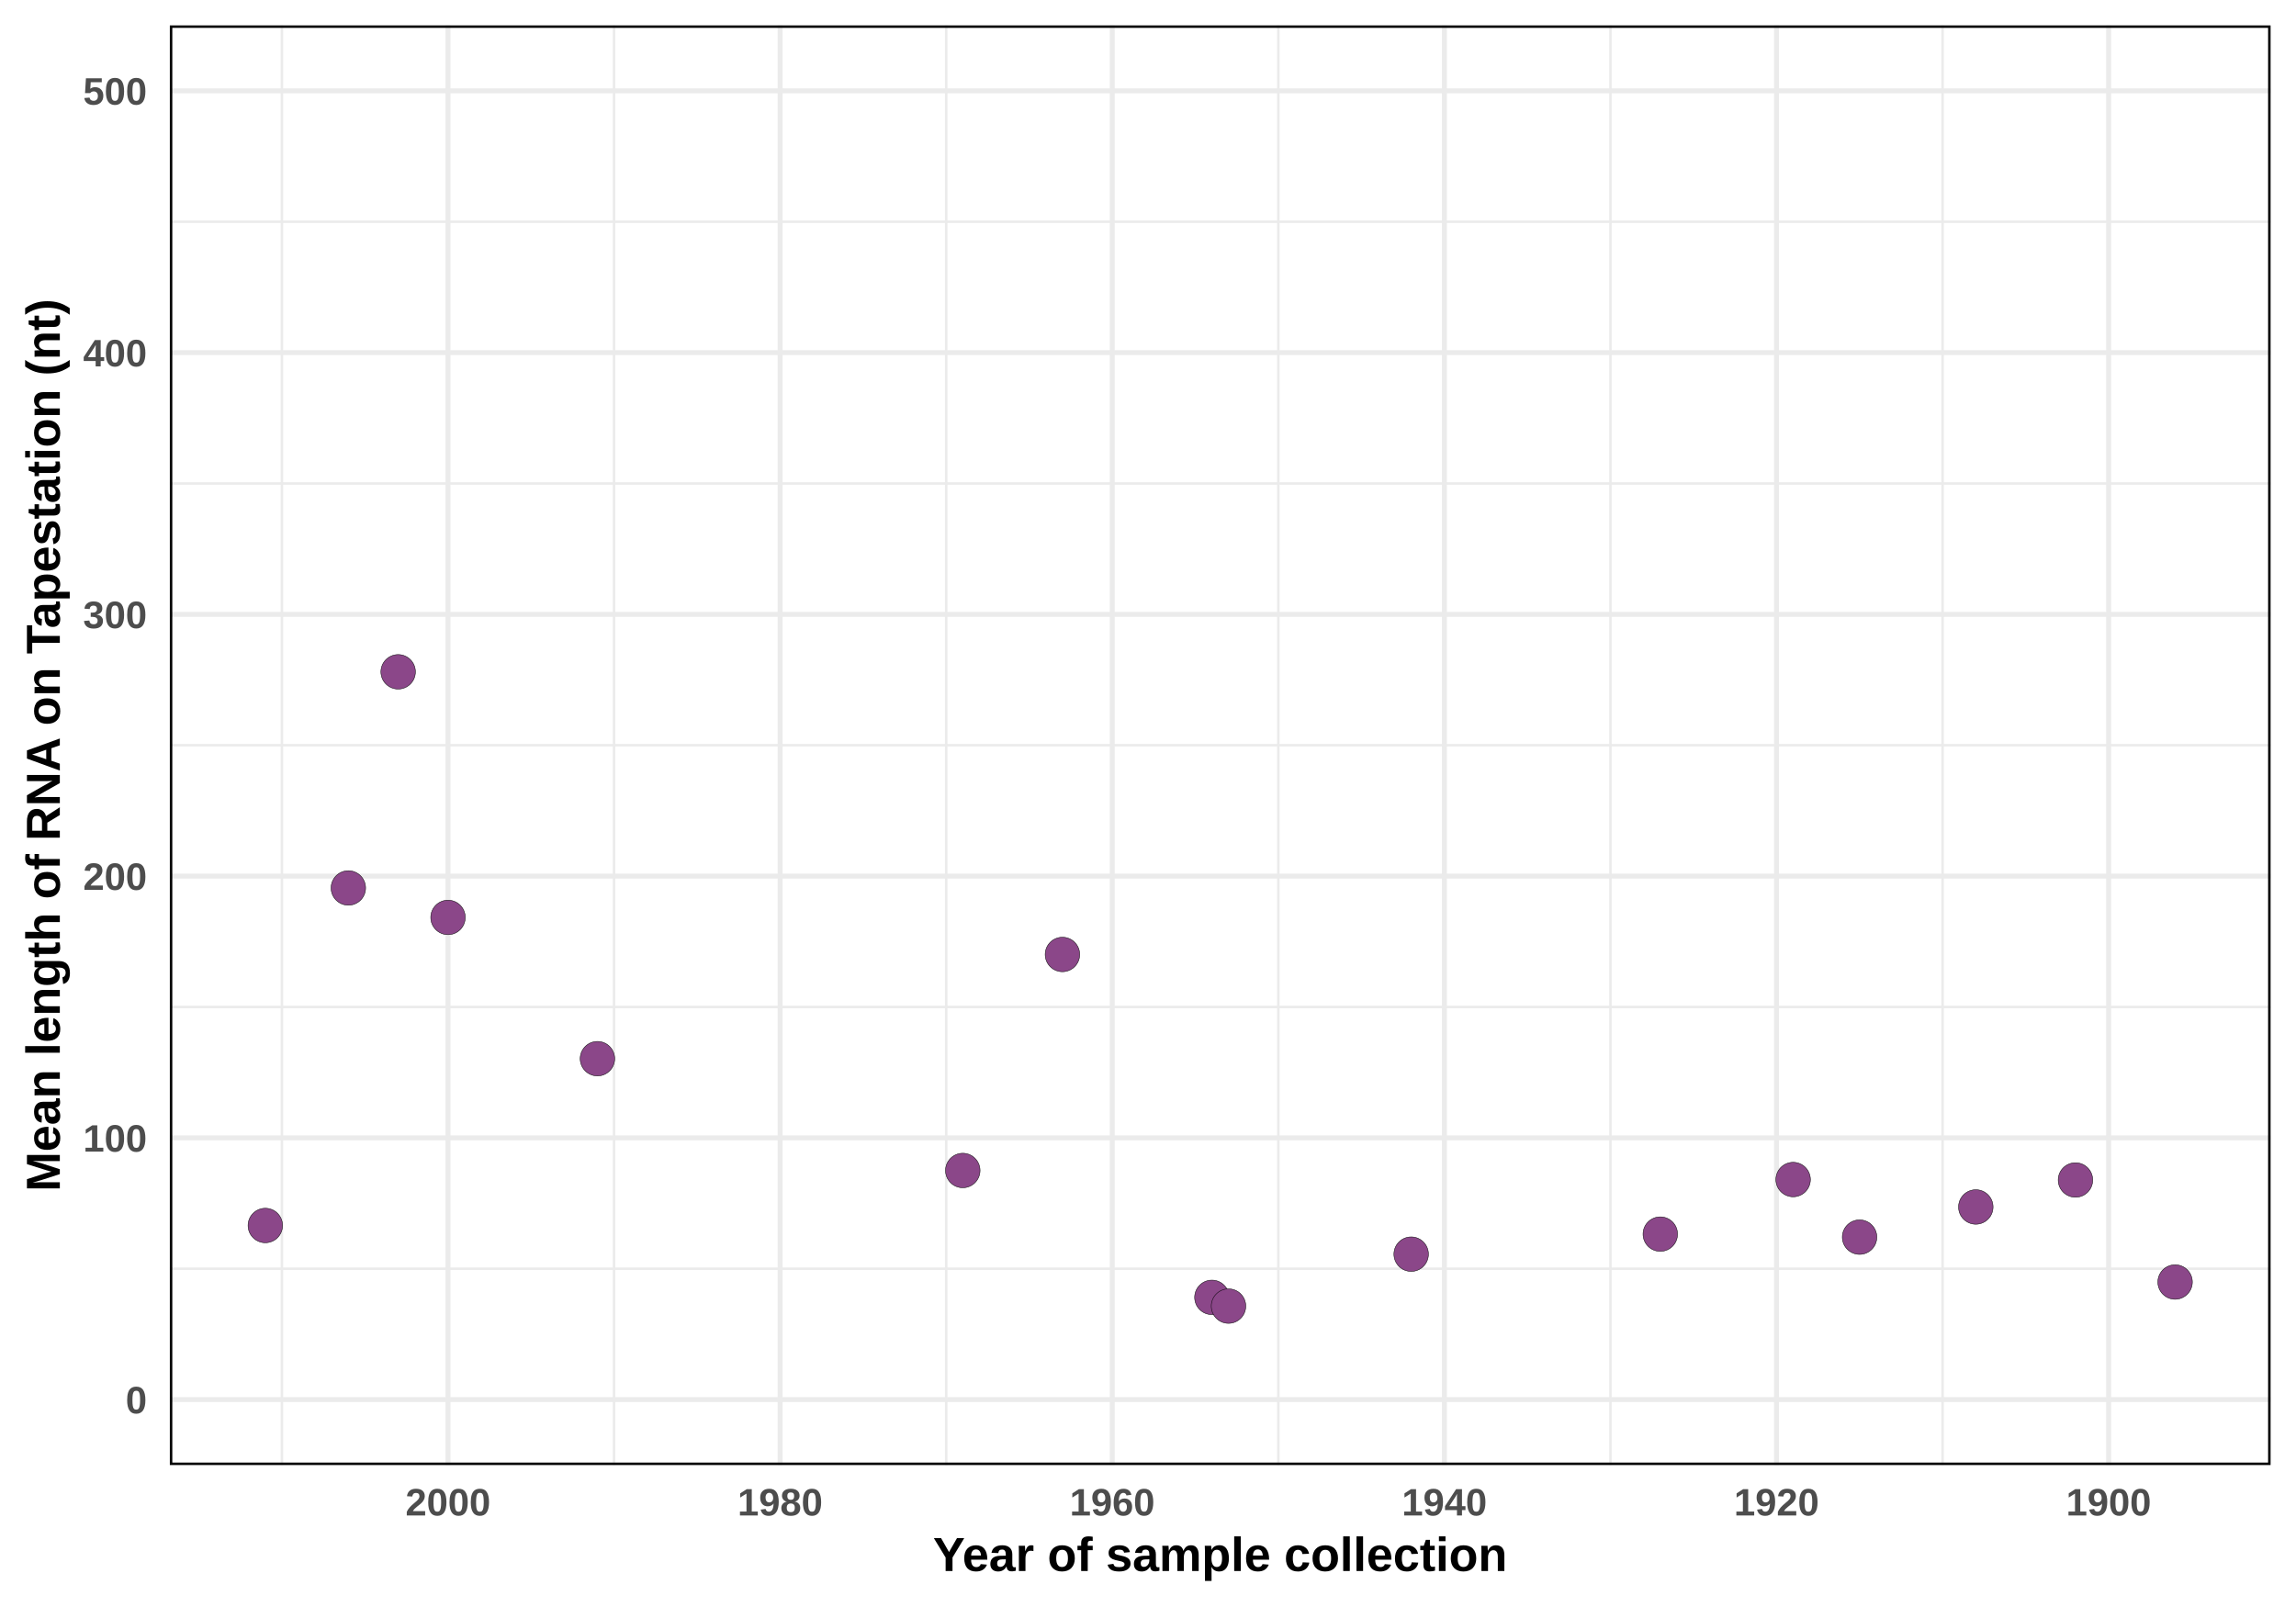
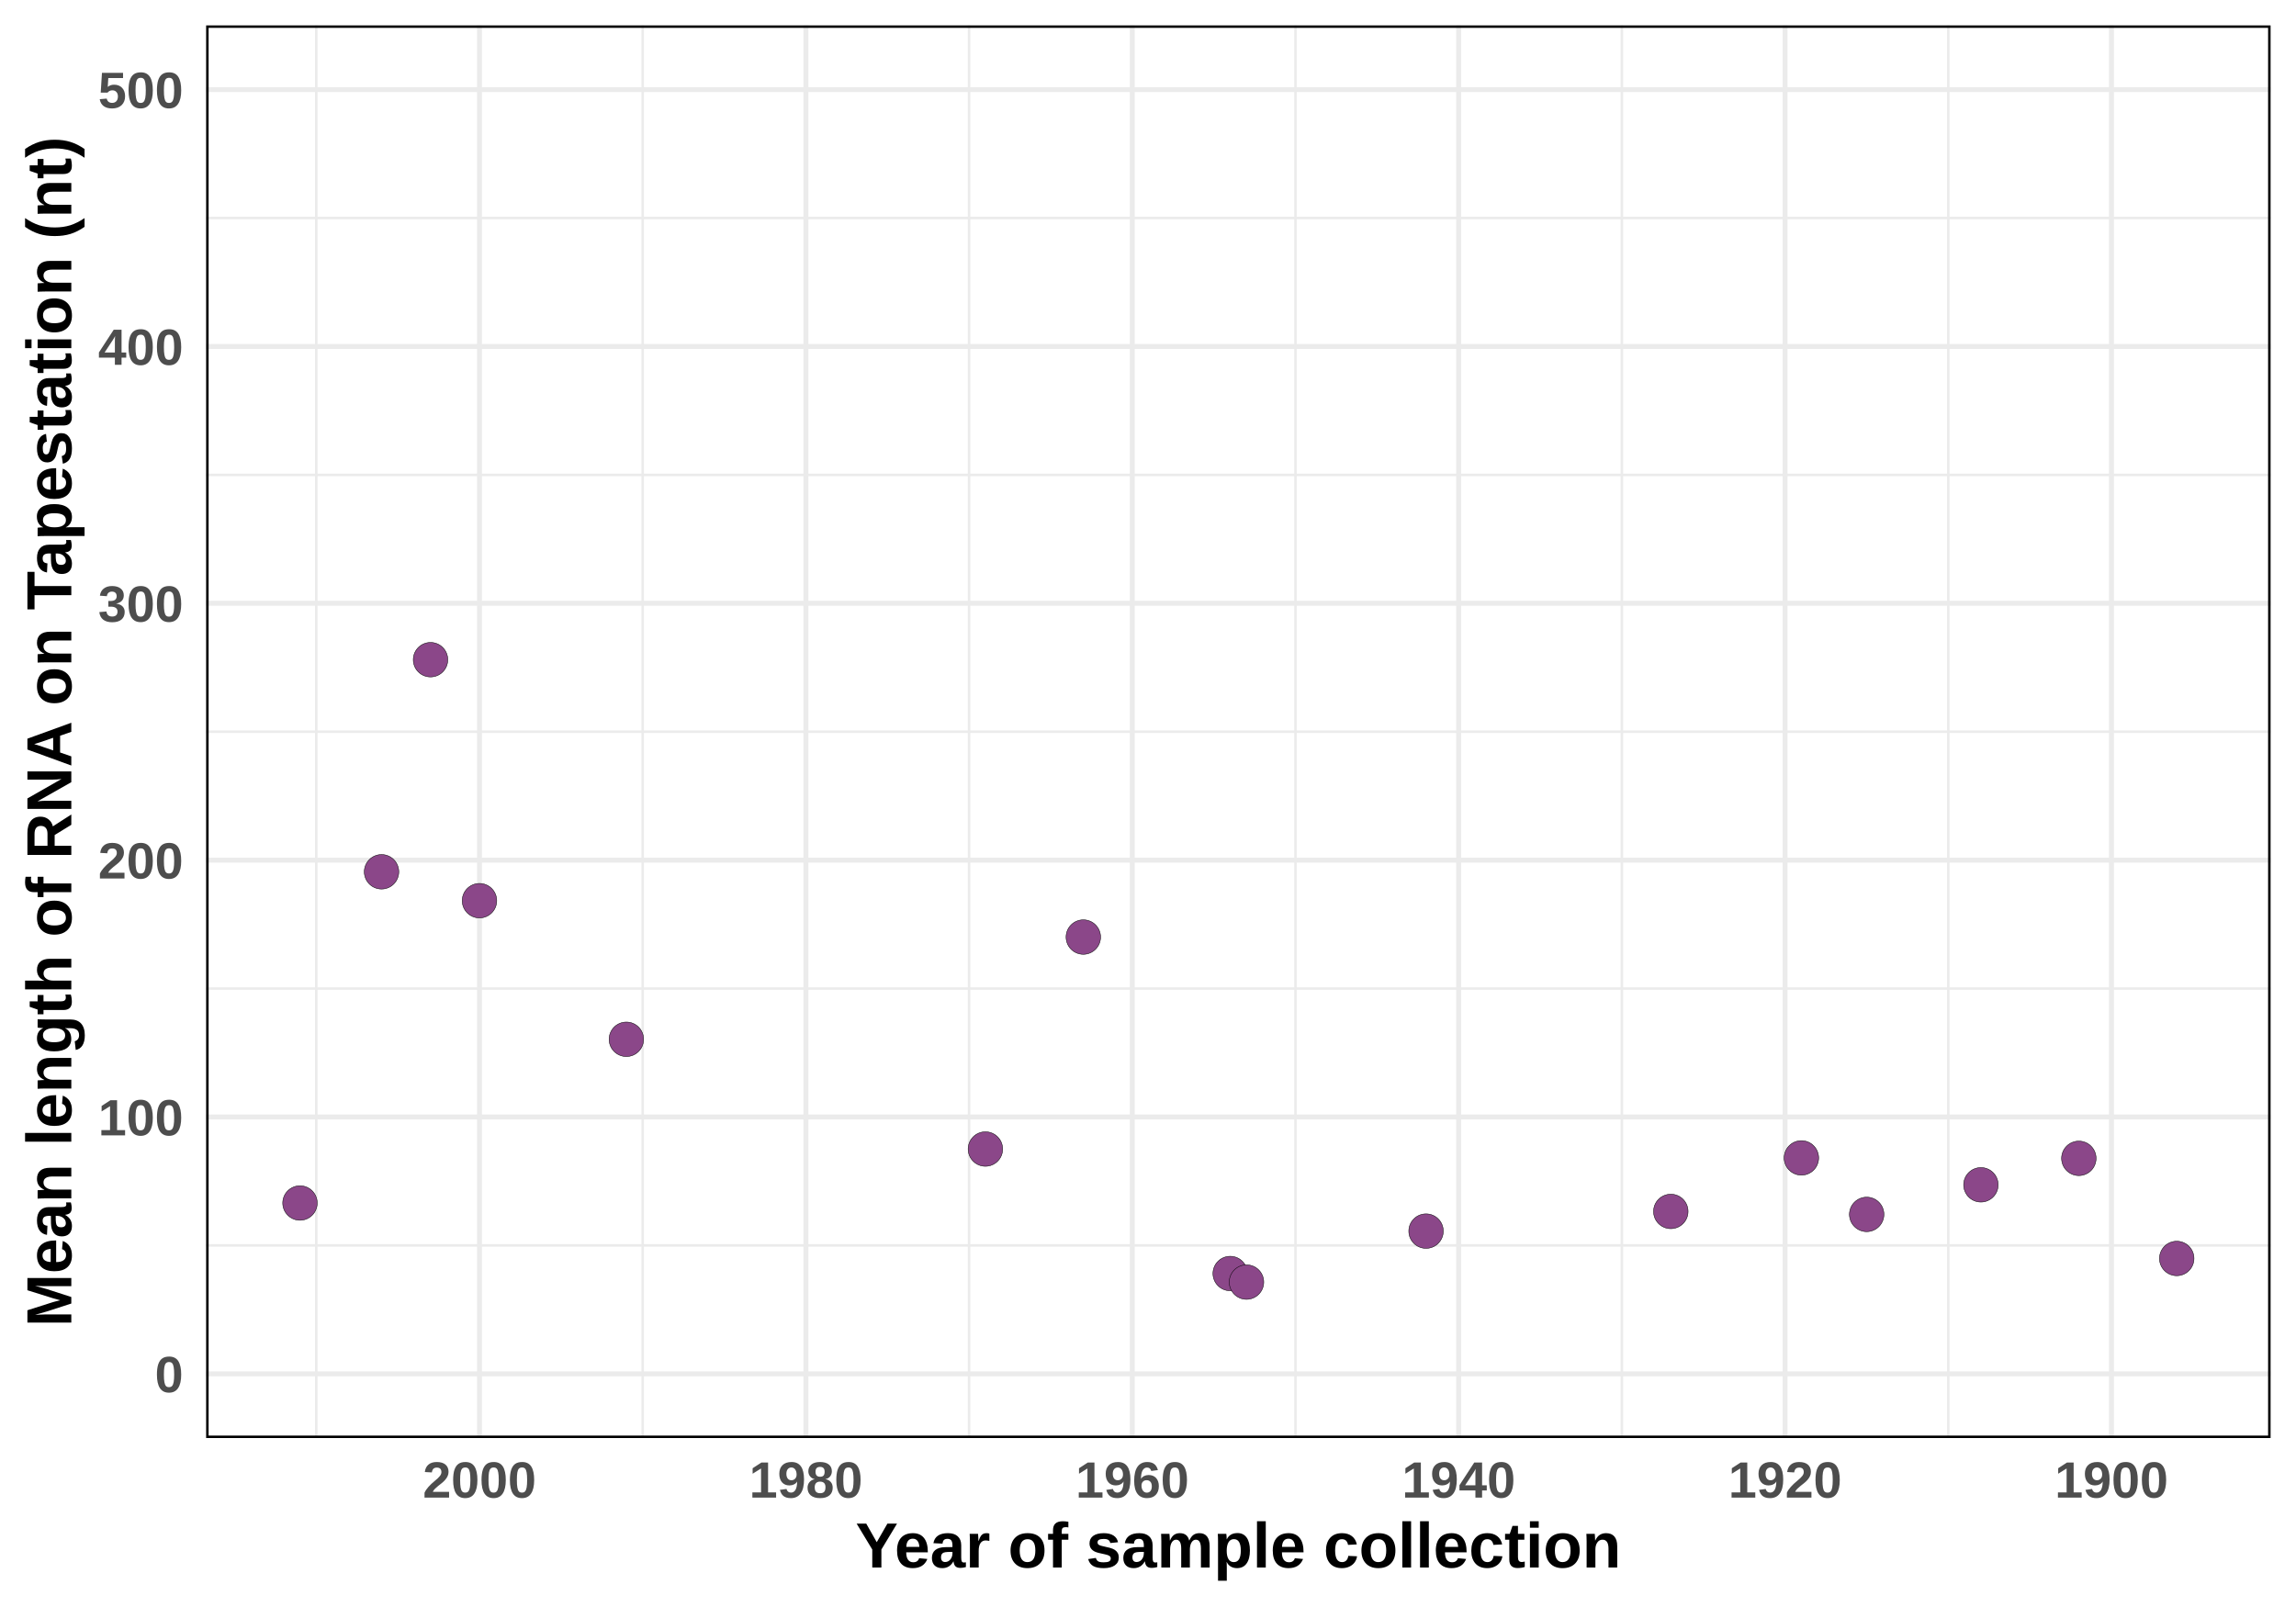
<svg xmlns="http://www.w3.org/2000/svg" class="svglite" width="720.00pt" height="504.00pt" viewBox="0 0 720.00 504.00">
  <defs>
    <style type="text/css">
    .svglite line, .svglite polyline, .svglite polygon, .svglite path, .svglite rect, .svglite circle {
      fill: none;
      stroke: #000000;
      stroke-linecap: round;
      stroke-linejoin: round;
      stroke-miterlimit: 10.00;
    }
    .svglite text {
      white-space: pre;
    }
  </style>
  </defs>
  <rect width="100%" height="100%" style="stroke: none; fill: none;" />
  <defs>
    <clipPath id="cpMC4wMHw3MjAuMDB8MC4wMHw1MDQuMDA=">
      <rect x="0.00" y="0.00" width="720.00" height="504.00" />
    </clipPath>
  </defs>
  <g clip-path="url(#cpMC4wMHw3MjAuMDB8MC4wMHw1MDQuMDA=)">
</g>
  <defs>
-     <clipPath id="cpNTMuMjZ8NzEyLjAzfDcuOTd8NDU5LjQ4">
-       <rect x="53.26" y="7.97" width="658.77" height="451.51" />
+     <clipPath id="cpNjQuNjR8NzEyLjAzfDcuOTd8NDUxLjAx">
+       <rect x="64.64" y="7.97" width="647.39" height="443.04" />
    </clipPath>
  </defs>
-   <g clip-path="url(#cpNTMuMjZ8NzEyLjAzfDcuOTd8NDU5LjQ4)">
-     <polyline points="53.26,397.91 712.03,397.91 " style="stroke-width: 0.78; stroke: #EBEBEB; stroke-linecap: butt;" />
-     <polyline points="53.26,315.82 712.03,315.82 " style="stroke-width: 0.78; stroke: #EBEBEB; stroke-linecap: butt;" />
-     <polyline points="53.26,233.72 712.03,233.72 " style="stroke-width: 0.78; stroke: #EBEBEB; stroke-linecap: butt;" />
-     <polyline points="53.26,151.63 712.03,151.63 " style="stroke-width: 0.78; stroke: #EBEBEB; stroke-linecap: butt;" />
-     <polyline points="53.26,69.54 712.03,69.54 " style="stroke-width: 0.78; stroke: #EBEBEB; stroke-linecap: butt;" />
-     <polyline points="609.18,459.48 609.18,7.97 " style="stroke-width: 0.78; stroke: #EBEBEB; stroke-linecap: butt;" />
-     <polyline points="505.02,459.48 505.02,7.97 " style="stroke-width: 0.78; stroke: #EBEBEB; stroke-linecap: butt;" />
-     <polyline points="400.87,459.48 400.87,7.97 " style="stroke-width: 0.78; stroke: #EBEBEB; stroke-linecap: butt;" />
-     <polyline points="296.72,459.48 296.72,7.97 " style="stroke-width: 0.78; stroke: #EBEBEB; stroke-linecap: butt;" />
-     <polyline points="192.56,459.48 192.56,7.97 " style="stroke-width: 0.78; stroke: #EBEBEB; stroke-linecap: butt;" />
-     <polyline points="88.41,459.48 88.41,7.97 " style="stroke-width: 0.78; stroke: #EBEBEB; stroke-linecap: butt;" />
-     <polyline points="53.26,438.95 712.03,438.95 " style="stroke-width: 1.55; stroke: #EBEBEB; stroke-linecap: butt;" />
-     <polyline points="53.26,356.86 712.03,356.86 " style="stroke-width: 1.55; stroke: #EBEBEB; stroke-linecap: butt;" />
-     <polyline points="53.26,274.77 712.03,274.77 " style="stroke-width: 1.55; stroke: #EBEBEB; stroke-linecap: butt;" />
-     <polyline points="53.26,192.68 712.03,192.68 " style="stroke-width: 1.55; stroke: #EBEBEB; stroke-linecap: butt;" />
-     <polyline points="53.26,110.59 712.03,110.59 " style="stroke-width: 1.55; stroke: #EBEBEB; stroke-linecap: butt;" />
-     <polyline points="53.26,28.49 712.03,28.49 " style="stroke-width: 1.55; stroke: #EBEBEB; stroke-linecap: butt;" />
-     <polyline points="661.25,459.48 661.25,7.97 " style="stroke-width: 1.55; stroke: #EBEBEB; stroke-linecap: butt;" />
-     <polyline points="557.10,459.48 557.10,7.97 " style="stroke-width: 1.55; stroke: #EBEBEB; stroke-linecap: butt;" />
-     <polyline points="452.95,459.48 452.95,7.97 " style="stroke-width: 1.55; stroke: #EBEBEB; stroke-linecap: butt;" />
-     <polyline points="348.79,459.48 348.79,7.97 " style="stroke-width: 1.55; stroke: #EBEBEB; stroke-linecap: butt;" />
-     <polyline points="244.64,459.48 244.64,7.97 " style="stroke-width: 1.55; stroke: #EBEBEB; stroke-linecap: butt;" />
-     <polyline points="140.49,459.48 140.49,7.97 " style="stroke-width: 1.55; stroke: #EBEBEB; stroke-linecap: butt;" />
-     <circle cx="124.86" cy="210.70" r="5.41" style="stroke-width: 0.14; fill: #8B4789;" />
-     <circle cx="333.17" cy="299.35" r="5.41" style="stroke-width: 0.14; fill: #8B4789;" />
-     <circle cx="140.49" cy="287.73" r="5.41" style="stroke-width: 0.14; fill: #8B4789;" />
-     <circle cx="83.20" cy="384.35" r="5.41" style="stroke-width: 0.14; fill: #8B4789;" />
-     <circle cx="619.59" cy="378.54" r="5.41" style="stroke-width: 0.14; fill: #8B4789;" />
-     <circle cx="442.53" cy="393.34" r="5.41" style="stroke-width: 0.14; fill: #8B4789;" />
-     <circle cx="583.14" cy="388.00" r="5.41" style="stroke-width: 0.14; fill: #8B4789;" />
-     <circle cx="682.09" cy="402.08" r="5.41" style="stroke-width: 0.14; fill: #8B4789;" />
-     <circle cx="380.04" cy="406.89" r="5.41" style="stroke-width: 0.14; fill: #8B4789;" />
-     <circle cx="385.25" cy="409.63" r="5.41" style="stroke-width: 0.14; fill: #8B4789;" />
-     <circle cx="562.31" cy="369.94" r="5.41" style="stroke-width: 0.14; fill: #8B4789;" />
-     <circle cx="301.92" cy="367.10" r="5.41" style="stroke-width: 0.14; fill: #8B4789;" />
-     <circle cx="187.35" cy="332.03" r="5.41" style="stroke-width: 0.14; fill: #8B4789;" />
-     <circle cx="650.84" cy="370.08" r="5.41" style="stroke-width: 0.14; fill: #8B4789;" />
-     <circle cx="520.65" cy="387.05" r="5.41" style="stroke-width: 0.14; fill: #8B4789;" />
-     <circle cx="109.24" cy="278.49" r="5.41" style="stroke-width: 0.14; fill: #8B4789;" />
-     <rect x="53.26" y="7.97" width="658.77" height="451.51" style="stroke-width: 1.55;" />
+   <g clip-path="url(#cpNjQuNjR8NzEyLjAzfDcuOTd8NDUxLjAx)">
+     <polyline points="64.64,390.60 712.03,390.60 " style="stroke-width: 0.78; stroke: #EBEBEB; stroke-linecap: butt;" />
+     <polyline points="64.64,310.04 712.03,310.04 " style="stroke-width: 0.78; stroke: #EBEBEB; stroke-linecap: butt;" />
+     <polyline points="64.64,229.49 712.03,229.49 " style="stroke-width: 0.78; stroke: #EBEBEB; stroke-linecap: butt;" />
+     <polyline points="64.64,148.94 712.03,148.94 " style="stroke-width: 0.78; stroke: #EBEBEB; stroke-linecap: butt;" />
+     <polyline points="64.64,68.38 712.03,68.38 " style="stroke-width: 0.78; stroke: #EBEBEB; stroke-linecap: butt;" />
+     <polyline points="610.96,451.01 610.96,7.97 " style="stroke-width: 0.78; stroke: #EBEBEB; stroke-linecap: butt;" />
+     <polyline points="508.60,451.01 508.60,7.97 " style="stroke-width: 0.78; stroke: #EBEBEB; stroke-linecap: butt;" />
+     <polyline points="406.25,451.01 406.25,7.97 " style="stroke-width: 0.78; stroke: #EBEBEB; stroke-linecap: butt;" />
+     <polyline points="303.89,451.01 303.89,7.97 " style="stroke-width: 0.78; stroke: #EBEBEB; stroke-linecap: butt;" />
+     <polyline points="201.54,451.01 201.54,7.97 " style="stroke-width: 0.78; stroke: #EBEBEB; stroke-linecap: butt;" />
+     <polyline points="99.18,451.01 99.18,7.97 " style="stroke-width: 0.78; stroke: #EBEBEB; stroke-linecap: butt;" />
+     <polyline points="64.64,430.87 712.03,430.87 " style="stroke-width: 1.55; stroke: #EBEBEB; stroke-linecap: butt;" />
+     <polyline points="64.64,350.32 712.03,350.32 " style="stroke-width: 1.55; stroke: #EBEBEB; stroke-linecap: butt;" />
+     <polyline points="64.64,269.77 712.03,269.77 " style="stroke-width: 1.55; stroke: #EBEBEB; stroke-linecap: butt;" />
+     <polyline points="64.64,189.21 712.03,189.21 " style="stroke-width: 1.55; stroke: #EBEBEB; stroke-linecap: butt;" />
+     <polyline points="64.64,108.66 712.03,108.66 " style="stroke-width: 1.55; stroke: #EBEBEB; stroke-linecap: butt;" />
+     <polyline points="64.64,28.11 712.03,28.11 " style="stroke-width: 1.55; stroke: #EBEBEB; stroke-linecap: butt;" />
+     <polyline points="662.13,451.01 662.13,7.97 " style="stroke-width: 1.55; stroke: #EBEBEB; stroke-linecap: butt;" />
+     <polyline points="559.78,451.01 559.78,7.97 " style="stroke-width: 1.55; stroke: #EBEBEB; stroke-linecap: butt;" />
+     <polyline points="457.42,451.01 457.42,7.97 " style="stroke-width: 1.55; stroke: #EBEBEB; stroke-linecap: butt;" />
+     <polyline points="355.07,451.01 355.07,7.97 " style="stroke-width: 1.55; stroke: #EBEBEB; stroke-linecap: butt;" />
+     <polyline points="252.72,451.01 252.72,7.97 " style="stroke-width: 1.55; stroke: #EBEBEB; stroke-linecap: butt;" />
+     <polyline points="150.36,451.01 150.36,7.97 " style="stroke-width: 1.55; stroke: #EBEBEB; stroke-linecap: butt;" />
+     <circle cx="135.01" cy="206.90" r="5.41" style="stroke-width: 0.14; fill: #8B4789;" />
+     <circle cx="339.72" cy="293.89" r="5.41" style="stroke-width: 0.14; fill: #8B4789;" />
+     <circle cx="150.36" cy="282.48" r="5.41" style="stroke-width: 0.14; fill: #8B4789;" />
+     <circle cx="94.07" cy="377.30" r="5.41" style="stroke-width: 0.14; fill: #8B4789;" />
+     <circle cx="621.19" cy="371.59" r="5.41" style="stroke-width: 0.14; fill: #8B4789;" />
+     <circle cx="447.19" cy="386.11" r="5.41" style="stroke-width: 0.14; fill: #8B4789;" />
+     <circle cx="585.37" cy="380.87" r="5.41" style="stroke-width: 0.14; fill: #8B4789;" />
+     <circle cx="682.60" cy="394.69" r="5.41" style="stroke-width: 0.14; fill: #8B4789;" />
+     <circle cx="385.78" cy="399.41" r="5.41" style="stroke-width: 0.14; fill: #8B4789;" />
+     <circle cx="390.89" cy="402.10" r="5.41" style="stroke-width: 0.14; fill: #8B4789;" />
+     <circle cx="564.90" cy="363.15" r="5.41" style="stroke-width: 0.14; fill: #8B4789;" />
+     <circle cx="309.01" cy="360.37" r="5.41" style="stroke-width: 0.14; fill: #8B4789;" />
+     <circle cx="196.42" cy="325.95" r="5.41" style="stroke-width: 0.14; fill: #8B4789;" />
+     <circle cx="651.90" cy="363.29" r="5.41" style="stroke-width: 0.14; fill: #8B4789;" />
+     <circle cx="523.95" cy="379.94" r="5.41" style="stroke-width: 0.14; fill: #8B4789;" />
+     <circle cx="119.65" cy="273.42" r="5.41" style="stroke-width: 0.14; fill: #8B4789;" />
+     <rect x="64.64" y="7.97" width="647.39" height="443.04" style="stroke-width: 1.55;" />
  </g>
  <g clip-path="url(#cpMC4wMHw3MjAuMDB8MC4wMHw1MDQuMDA=)">
-     <text x="46.08" y="443.27" text-anchor="end" style="font-size: 12.00px; font-weight: bold;fill: #4D4D4D; font-family: &quot;Arial&quot;;" textLength="6.67px" lengthAdjust="spacingAndGlyphs">0</text>
-     <text x="46.08" y="361.18" text-anchor="end" style="font-size: 12.00px; font-weight: bold;fill: #4D4D4D; font-family: &quot;Arial&quot;;" textLength="20.02px" lengthAdjust="spacingAndGlyphs">100</text>
-     <text x="46.08" y="279.09" text-anchor="end" style="font-size: 12.00px; font-weight: bold;fill: #4D4D4D; font-family: &quot;Arial&quot;;" textLength="20.02px" lengthAdjust="spacingAndGlyphs">200</text>
-     <text x="46.08" y="197.00" text-anchor="end" style="font-size: 12.00px; font-weight: bold;fill: #4D4D4D; font-family: &quot;Arial&quot;;" textLength="20.02px" lengthAdjust="spacingAndGlyphs">300</text>
-     <text x="46.08" y="114.91" text-anchor="end" style="font-size: 12.00px; font-weight: bold;fill: #4D4D4D; font-family: &quot;Arial&quot;;" textLength="20.02px" lengthAdjust="spacingAndGlyphs">400</text>
-     <text x="46.08" y="32.81" text-anchor="end" style="font-size: 12.00px; font-weight: bold;fill: #4D4D4D; font-family: &quot;Arial&quot;;" textLength="20.02px" lengthAdjust="spacingAndGlyphs">500</text>
-     <text x="661.25" y="475.29" text-anchor="middle" style="font-size: 12.00px; font-weight: bold;fill: #4D4D4D; font-family: &quot;Arial&quot;;" textLength="26.70px" lengthAdjust="spacingAndGlyphs">1900</text>
-     <text x="557.10" y="475.29" text-anchor="middle" style="font-size: 12.00px; font-weight: bold;fill: #4D4D4D; font-family: &quot;Arial&quot;;" textLength="26.70px" lengthAdjust="spacingAndGlyphs">1920</text>
-     <text x="452.95" y="475.29" text-anchor="middle" style="font-size: 12.00px; font-weight: bold;fill: #4D4D4D; font-family: &quot;Arial&quot;;" textLength="26.70px" lengthAdjust="spacingAndGlyphs">1940</text>
-     <text x="348.79" y="475.29" text-anchor="middle" style="font-size: 12.00px; font-weight: bold;fill: #4D4D4D; font-family: &quot;Arial&quot;;" textLength="26.70px" lengthAdjust="spacingAndGlyphs">1960</text>
-     <text x="244.64" y="475.29" text-anchor="middle" style="font-size: 12.00px; font-weight: bold;fill: #4D4D4D; font-family: &quot;Arial&quot;;" textLength="26.70px" lengthAdjust="spacingAndGlyphs">1980</text>
-     <text x="140.49" y="475.29" text-anchor="middle" style="font-size: 12.00px; font-weight: bold;fill: #4D4D4D; font-family: &quot;Arial&quot;;" textLength="26.70px" lengthAdjust="spacingAndGlyphs">2000</text>
-     <text x="382.64" y="492.72" text-anchor="middle" style="font-size: 15.00px; font-weight: bold; font-family: &quot;Arial&quot;;" textLength="180.84px" lengthAdjust="spacingAndGlyphs">Year of sample collection</text>
-     <text transform="translate(18.76,233.72) rotate(-90)" text-anchor="middle" style="font-size: 15.00px; font-weight: bold; font-family: &quot;Arial&quot;;" textLength="281.57px" lengthAdjust="spacingAndGlyphs">Mean length of RNA on Tapestation (nt)</text>
+     <text x="57.47" y="436.63" text-anchor="end" style="font-size: 16.00px; font-weight: bold;fill: #4D4D4D; font-family: &quot;Arial&quot;;" textLength="8.90px" lengthAdjust="spacingAndGlyphs">0</text>
+     <text x="57.47" y="356.08" text-anchor="end" style="font-size: 16.00px; font-weight: bold;fill: #4D4D4D; font-family: &quot;Arial&quot;;" textLength="26.70px" lengthAdjust="spacingAndGlyphs">100</text>
+     <text x="57.47" y="275.52" text-anchor="end" style="font-size: 16.00px; font-weight: bold;fill: #4D4D4D; font-family: &quot;Arial&quot;;" textLength="26.70px" lengthAdjust="spacingAndGlyphs">200</text>
+     <text x="57.47" y="194.97" text-anchor="end" style="font-size: 16.00px; font-weight: bold;fill: #4D4D4D; font-family: &quot;Arial&quot;;" textLength="26.70px" lengthAdjust="spacingAndGlyphs">300</text>
+     <text x="57.47" y="114.42" text-anchor="end" style="font-size: 16.00px; font-weight: bold;fill: #4D4D4D; font-family: &quot;Arial&quot;;" textLength="26.70px" lengthAdjust="spacingAndGlyphs">400</text>
+     <text x="57.47" y="33.86" text-anchor="end" style="font-size: 16.00px; font-weight: bold;fill: #4D4D4D; font-family: &quot;Arial&quot;;" textLength="26.70px" lengthAdjust="spacingAndGlyphs">500</text>
+     <text x="662.13" y="469.70" text-anchor="middle" style="font-size: 16.00px; font-weight: bold;fill: #4D4D4D; font-family: &quot;Arial&quot;;" textLength="35.60px" lengthAdjust="spacingAndGlyphs">1900</text>
+     <text x="559.78" y="469.70" text-anchor="middle" style="font-size: 16.00px; font-weight: bold;fill: #4D4D4D; font-family: &quot;Arial&quot;;" textLength="35.60px" lengthAdjust="spacingAndGlyphs">1920</text>
+     <text x="457.42" y="469.70" text-anchor="middle" style="font-size: 16.00px; font-weight: bold;fill: #4D4D4D; font-family: &quot;Arial&quot;;" textLength="35.60px" lengthAdjust="spacingAndGlyphs">1940</text>
+     <text x="355.07" y="469.70" text-anchor="middle" style="font-size: 16.00px; font-weight: bold;fill: #4D4D4D; font-family: &quot;Arial&quot;;" textLength="35.60px" lengthAdjust="spacingAndGlyphs">1960</text>
+     <text x="252.72" y="469.70" text-anchor="middle" style="font-size: 16.00px; font-weight: bold;fill: #4D4D4D; font-family: &quot;Arial&quot;;" textLength="35.60px" lengthAdjust="spacingAndGlyphs">1980</text>
+     <text x="150.36" y="469.70" text-anchor="middle" style="font-size: 16.00px; font-weight: bold;fill: #4D4D4D; font-family: &quot;Arial&quot;;" textLength="35.60px" lengthAdjust="spacingAndGlyphs">2000</text>
+     <text x="388.33" y="491.61" text-anchor="middle" style="font-size: 20.00px; font-weight: bold; font-family: &quot;Arial&quot;;" textLength="241.22px" lengthAdjust="spacingAndGlyphs">Year of sample collection</text>
+     <text transform="translate(22.36,229.49) rotate(-90)" text-anchor="middle" style="font-size: 20.00px; font-weight: bold; font-family: &quot;Arial&quot;;" textLength="375.57px" lengthAdjust="spacingAndGlyphs">Mean length of RNA on Tapestation (nt)</text>
  </g>
</svg>
